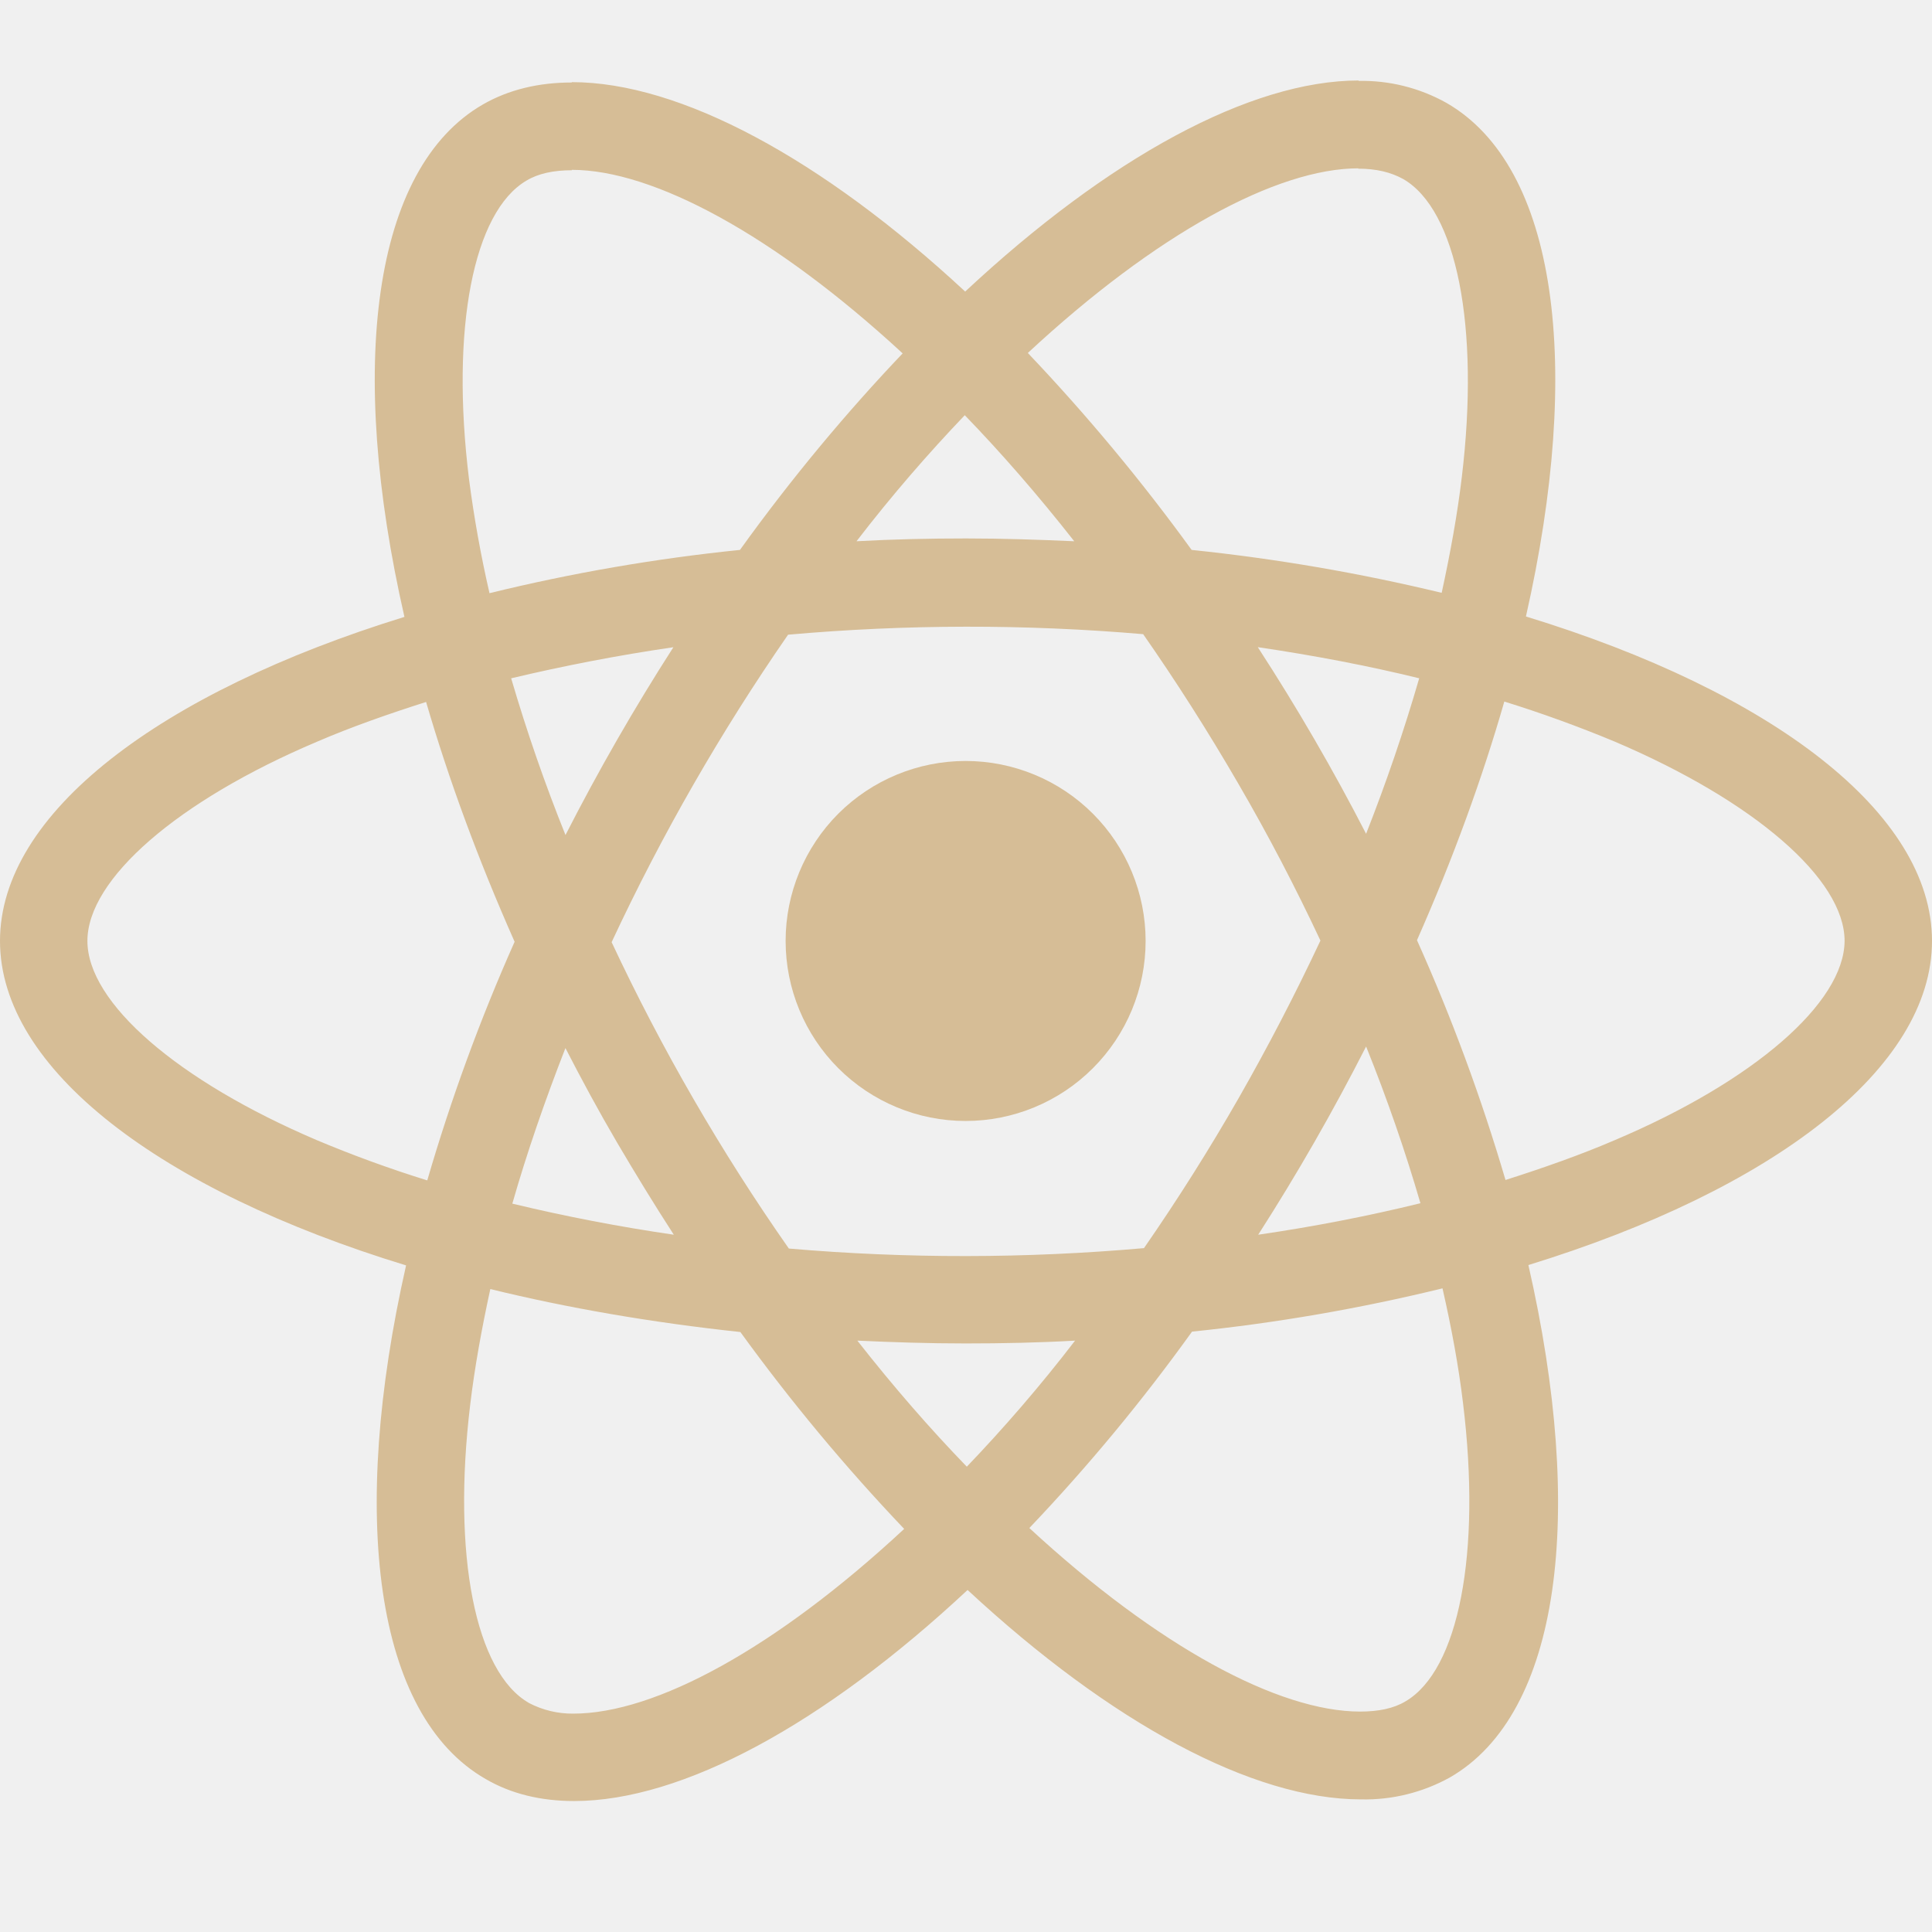
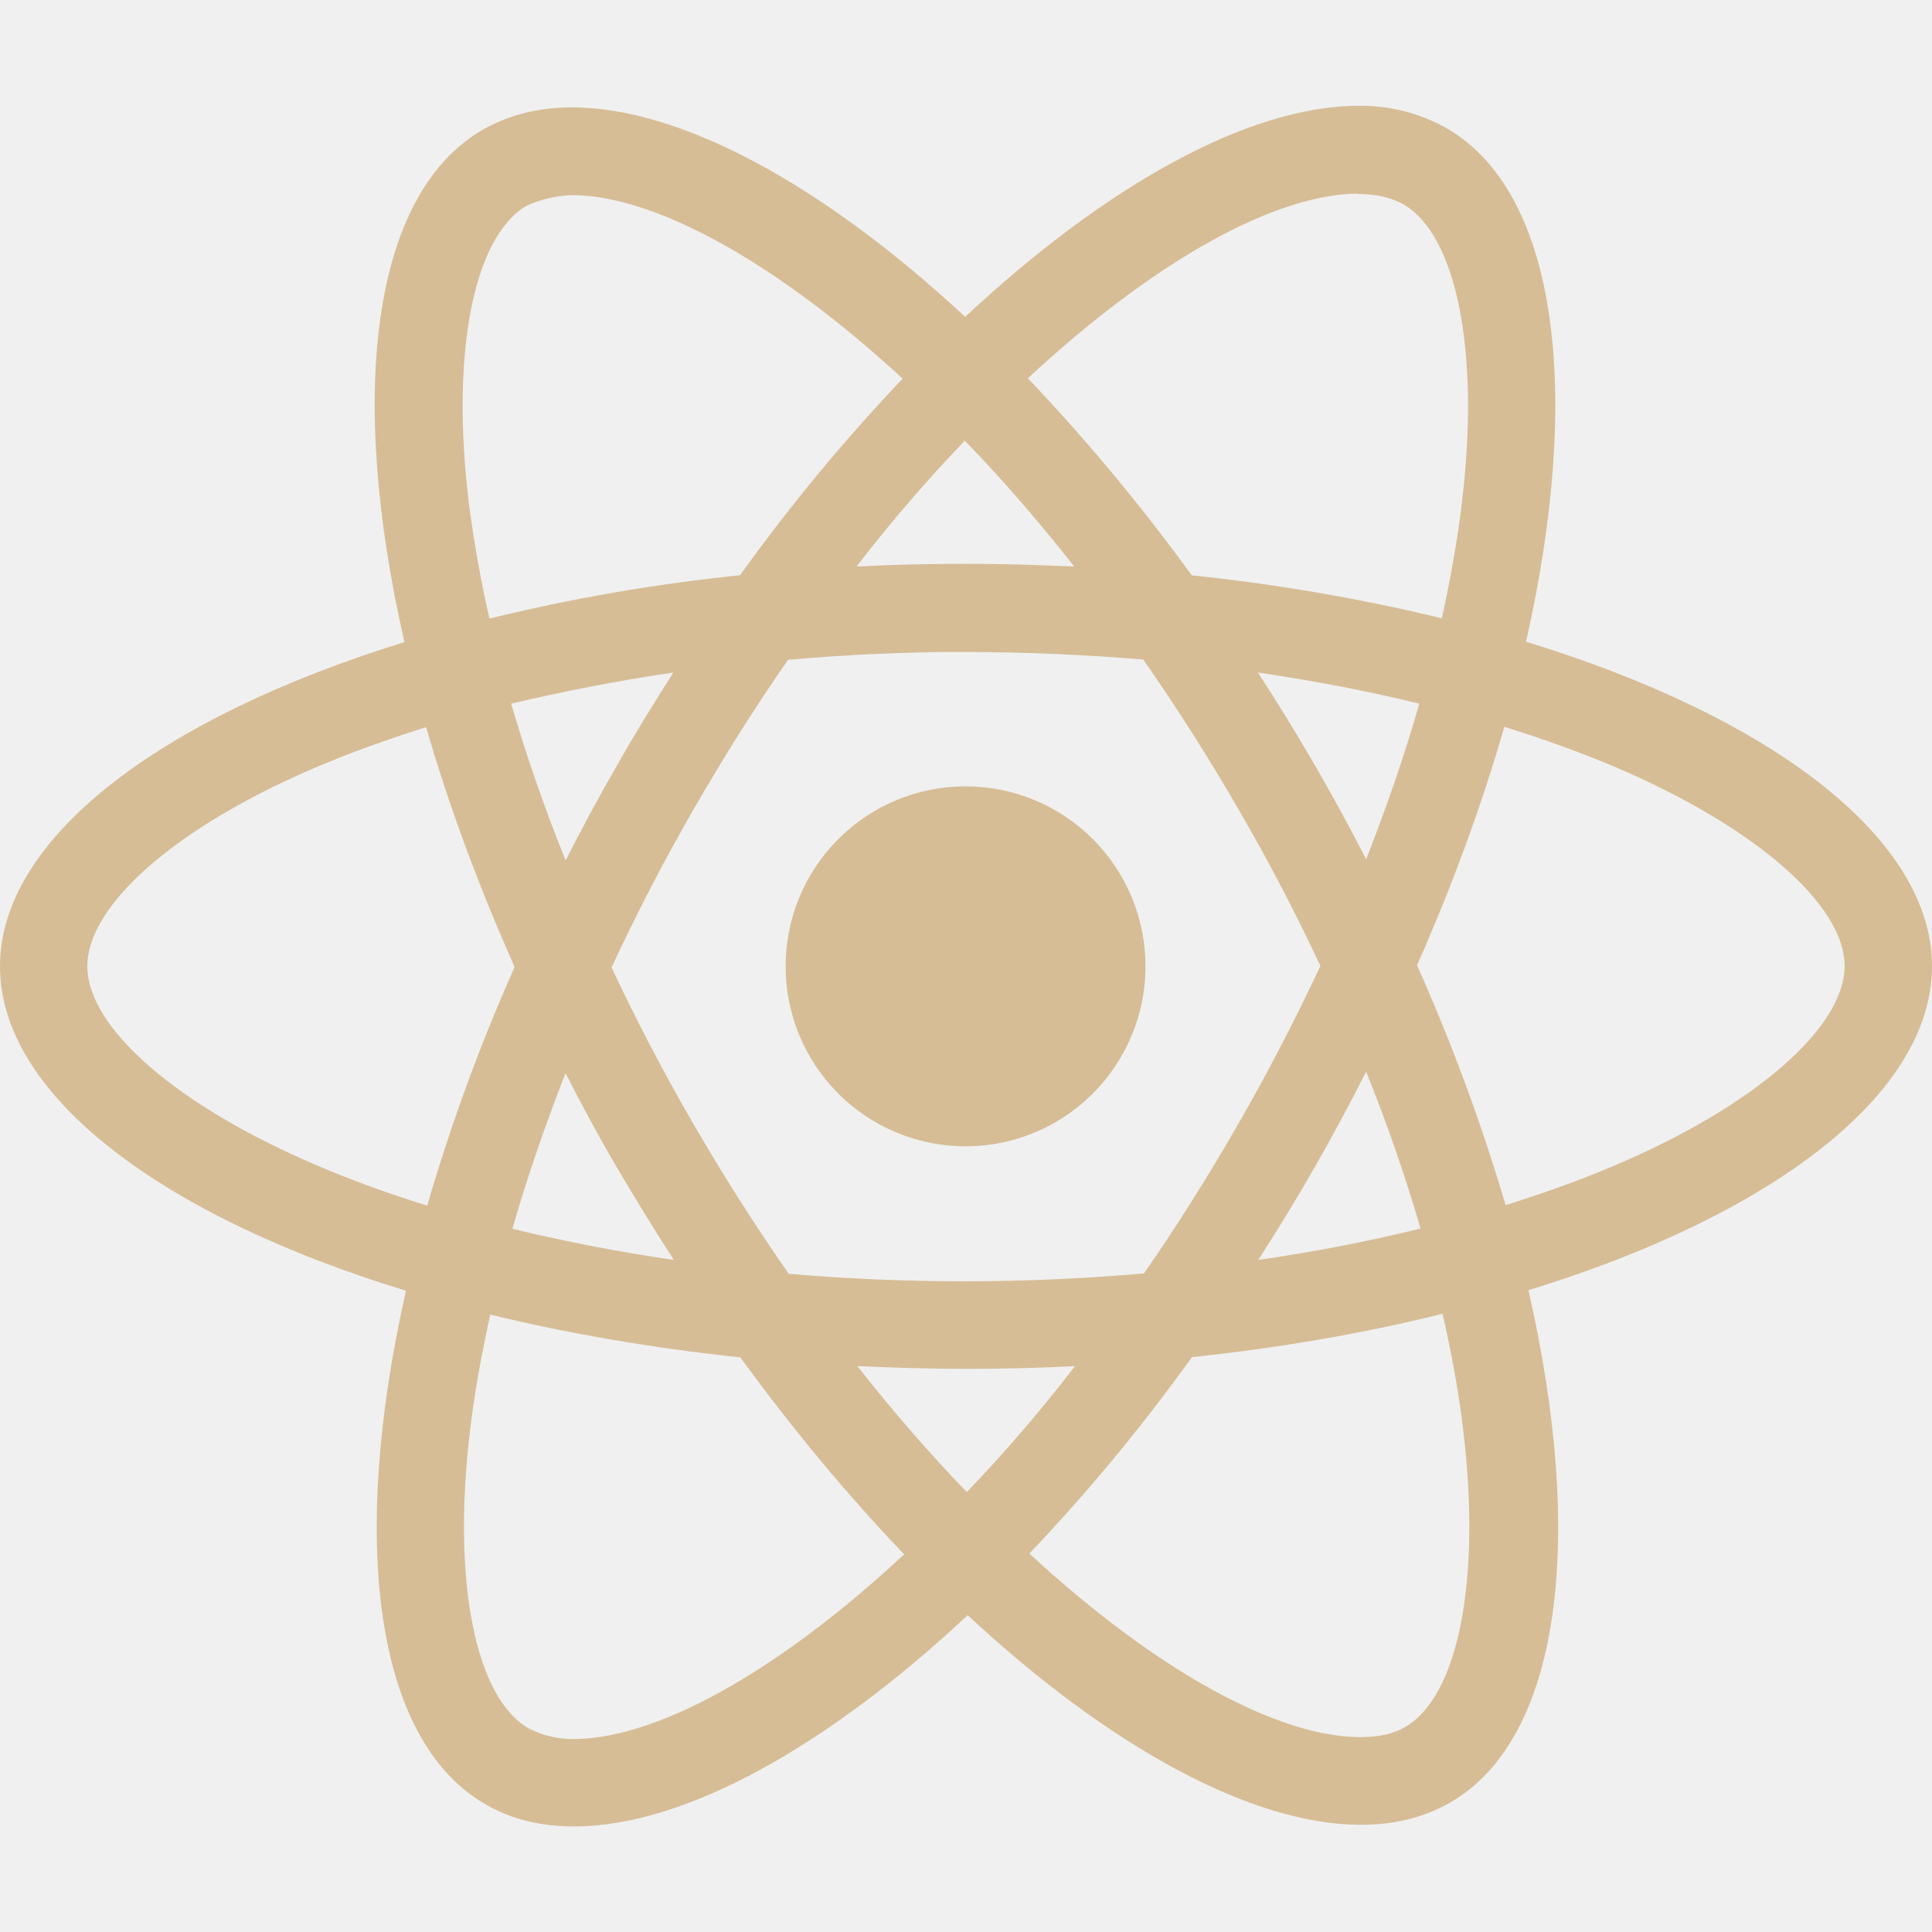
<svg xmlns="http://www.w3.org/2000/svg" width="33" height="33" viewBox="0 0 33 33" fill="none">
-   <g clip-path="url(#clip0_232_768)">
-     <mask id="mask0_232_768" style="mask-type:luminance" maskUnits="userSpaceOnUse" x="0" y="0" width="33" height="33">
-       <path d="M0 0H33V33H0V0Z" fill="white" />
-     </mask>
-     <g mask="url(#mask0_232_768)">
-       <path d="M33 16.072C33 13.886 30.262 11.814 26.064 10.53C27.034 6.252 26.604 2.848 24.706 1.757C24.246 1.5 23.726 1.37 23.199 1.382V2.881C23.508 2.881 23.757 2.942 23.966 3.057C24.881 3.582 25.278 5.578 24.969 8.148C24.894 8.781 24.773 9.446 24.625 10.126C23.219 9.787 21.792 9.542 20.354 9.393C19.497 8.211 18.562 7.087 17.556 6.029C19.749 3.992 21.808 2.875 23.207 2.875V1.375C21.357 1.375 18.935 2.694 16.486 4.98C14.039 2.709 11.616 1.403 9.767 1.403V2.901C11.159 2.901 13.225 4.012 15.418 6.036C14.476 7.026 13.534 8.148 12.639 9.393C11.198 9.54 9.768 9.787 8.361 10.132C8.213 9.489 8.096 8.838 8.011 8.183C7.694 5.611 8.085 3.615 8.994 3.084C9.195 2.963 9.457 2.908 9.767 2.908V1.409C9.203 1.409 8.69 1.53 8.247 1.785C6.357 2.875 5.933 6.271 6.908 10.537C2.724 11.829 0 13.893 0 16.072C0 18.259 2.738 20.331 6.936 21.614C5.966 25.893 6.396 29.297 8.294 30.386C8.731 30.642 9.243 30.763 9.806 30.763C11.657 30.763 14.079 29.444 16.527 27.158C18.975 29.43 21.396 30.735 23.247 30.735C23.778 30.747 24.302 30.617 24.767 30.359C26.657 29.27 27.081 25.873 26.106 21.608C30.276 20.324 33 18.252 33 16.072ZM24.241 11.586C23.98 12.485 23.677 13.371 23.334 14.242C22.772 13.149 22.154 12.085 21.484 11.054C22.44 11.195 23.361 11.37 24.243 11.586H24.241ZM21.161 18.75C20.658 19.629 20.117 20.486 19.54 21.319C17.522 21.497 15.492 21.5 13.474 21.326C12.316 19.672 11.303 17.921 10.447 16.093C11.302 14.26 12.31 12.503 13.461 10.841C15.479 10.662 17.508 10.659 19.526 10.832C20.085 11.633 20.631 12.488 21.154 13.39C21.666 14.27 22.131 15.164 22.554 16.066C22.126 16.978 21.661 17.874 21.161 18.75ZM23.334 17.875C23.697 18.776 24.008 19.678 24.262 20.552C23.382 20.768 22.452 20.95 21.491 21.09C22.159 20.049 22.773 18.977 23.334 17.875ZM16.514 25.052C15.888 24.406 15.262 23.687 14.644 22.899C15.249 22.927 15.867 22.947 16.493 22.947C17.126 22.947 17.751 22.934 18.363 22.899C17.758 23.687 17.133 24.406 16.514 25.052ZM11.509 21.09C10.582 20.955 9.661 20.778 8.751 20.559C8.999 19.691 9.309 18.796 9.658 17.902C9.934 18.439 10.225 18.978 10.541 19.517C10.857 20.054 11.179 20.58 11.509 21.09ZM16.479 7.092C17.105 7.739 17.731 8.458 18.349 9.245C17.744 9.218 17.126 9.197 16.5 9.197C15.867 9.197 15.242 9.211 14.63 9.245C15.235 8.458 15.861 7.739 16.479 7.092ZM11.502 11.055C10.835 12.093 10.22 13.164 9.659 14.263C9.306 13.386 8.997 12.493 8.731 11.586C9.611 11.377 10.541 11.195 11.502 11.055ZM5.415 19.476C3.033 18.461 1.493 17.128 1.493 16.072C1.493 15.016 3.033 13.677 5.415 12.669C5.992 12.42 6.625 12.198 7.278 11.99C7.662 13.307 8.166 14.68 8.79 16.086C8.201 17.409 7.703 18.771 7.298 20.162C6.66 19.964 6.031 19.735 5.415 19.476ZM9.034 29.087C8.119 28.564 7.722 26.565 8.031 23.997C8.106 23.364 8.227 22.697 8.375 22.018C9.692 22.341 11.132 22.59 12.646 22.752C13.503 23.934 14.438 25.058 15.444 26.115C13.251 28.153 11.193 29.27 9.793 29.27C9.529 29.273 9.268 29.21 9.034 29.088V29.087ZM24.989 23.962C25.305 26.532 24.915 28.53 24.006 29.061C23.805 29.182 23.543 29.235 23.233 29.235C21.84 29.235 19.775 28.126 17.582 26.1C18.584 25.047 19.513 23.926 20.361 22.745C21.802 22.598 23.232 22.35 24.639 22.006C24.794 22.685 24.914 23.337 24.989 23.962ZM27.578 19.476C27.001 19.724 26.368 19.947 25.715 20.155C25.304 18.757 24.799 17.388 24.203 16.059C24.822 14.66 25.318 13.295 25.695 11.983C26.335 12.182 26.966 12.411 27.585 12.669C29.967 13.684 31.507 15.016 31.507 16.072C31.5 17.128 29.96 18.468 27.578 19.476Z" fill="#D6BD96" />
-       <path d="M16.493 19.147C17.308 19.147 18.091 18.823 18.667 18.246C19.244 17.67 19.568 16.888 19.568 16.072C19.568 15.257 19.244 14.475 18.667 13.898C18.091 13.322 17.308 12.998 16.493 12.998C15.678 12.998 14.896 13.322 14.319 13.898C13.743 14.475 13.419 15.257 13.419 16.072C13.419 16.888 13.743 17.67 14.319 18.246C14.896 18.823 15.678 19.147 16.493 19.147Z" fill="#D6BD96" />
-     </g>
-   </g>
-   <defs>
-     <clipPath id="clip0_232_768">
-       <rect width="33" height="33" fill="white" />
-     </clipPath>
-   </defs>
+   <path d="M19.566 16.506C19.566 17.321 19.242 18.102 18.666 18.679C18.09 19.256 17.308 19.58 16.493 19.58C15.678 19.58 14.896 19.256 14.319 18.68C13.742 18.103 13.419 17.321 13.419 16.506C13.419 15.69 13.742 14.909 14.319 14.332C14.895 13.755 15.677 13.431 16.492 13.431C17.307 13.431 18.089 13.755 18.666 14.332C19.242 14.908 19.566 15.69 19.566 16.506ZM23.207 1.807C21.357 1.807 18.935 3.127 16.486 5.412C14.039 3.139 11.616 1.834 9.767 1.834C9.203 1.834 8.69 1.962 8.246 2.216C6.355 3.307 5.932 6.704 6.908 10.968C2.723 12.261 0 14.328 0 16.506C0 18.692 2.736 20.764 6.934 22.047C5.966 26.327 6.398 29.73 8.293 30.819C8.733 31.076 9.241 31.197 9.808 31.197C11.657 31.197 14.08 29.877 16.529 27.589C18.976 29.864 21.399 31.169 23.248 31.169C23.812 31.169 24.325 31.045 24.769 30.79C26.659 29.701 27.083 26.304 26.107 22.038C30.277 20.757 33 18.686 33 16.506C33 14.319 30.264 12.247 26.066 10.961C27.034 6.685 26.602 3.279 24.707 2.189C24.249 1.931 23.733 1.8 23.207 1.807ZM23.2 3.305V3.314C23.51 3.314 23.759 3.374 23.968 3.488C24.883 4.014 25.281 6.011 24.971 8.581C24.897 9.214 24.776 9.881 24.628 10.561C23.222 10.221 21.794 9.976 20.355 9.827C19.499 8.645 18.564 7.521 17.557 6.462C19.746 4.427 21.802 3.311 23.202 3.307L23.2 3.305ZM9.767 3.333C11.158 3.333 13.223 4.444 15.418 6.468C14.475 7.458 13.534 8.581 12.64 9.826C11.198 9.973 9.768 10.22 8.36 10.566C8.212 9.921 8.096 9.269 8.011 8.613C7.694 6.044 8.085 4.048 8.992 3.516C9.254 3.392 9.543 3.34 9.767 3.333ZM16.479 7.527C17.105 8.17 17.731 8.891 18.349 9.677C17.744 9.65 17.126 9.63 16.5 9.63C15.867 9.63 15.242 9.644 14.63 9.677C15.235 8.891 15.861 8.172 16.479 7.527ZM16.5 11.137C17.517 11.137 18.531 11.184 19.528 11.265C20.086 12.066 20.631 12.919 21.154 13.823C21.666 14.703 22.131 15.597 22.554 16.499C22.131 17.399 21.666 18.3 21.161 19.18C20.639 20.087 20.098 20.951 19.539 21.751C17.52 21.928 15.491 21.93 13.472 21.758C12.895 20.928 12.352 20.075 11.846 19.201C11.334 18.32 10.869 17.427 10.446 16.525C10.871 15.609 11.335 14.713 11.839 13.838C12.361 12.931 12.902 12.07 13.461 11.27C14.472 11.18 15.486 11.135 16.5 11.135V11.137ZM11.502 11.487C11.172 12.005 10.842 12.536 10.534 13.082C10.225 13.618 9.936 14.157 9.661 14.696C9.296 13.794 8.987 12.895 8.731 12.019C9.611 11.813 10.539 11.628 11.502 11.487ZM21.484 11.487C22.44 11.628 23.361 11.803 24.243 12.019C23.995 12.888 23.686 13.782 23.335 14.677C22.774 13.582 22.157 12.518 21.486 11.487H21.484ZM25.696 12.415C26.361 12.621 26.994 12.851 27.587 13.1C29.968 14.117 31.508 15.448 31.508 16.504C31.501 17.56 29.961 18.897 27.58 19.907C27.002 20.155 26.37 20.378 25.717 20.585C25.304 19.187 24.798 17.819 24.204 16.488C24.823 15.089 25.318 13.724 25.696 12.412V12.415ZM7.278 12.42C7.66 13.74 8.165 15.111 8.79 16.518C8.2 17.841 7.702 19.203 7.297 20.593C6.632 20.387 5.999 20.156 5.413 19.906C3.032 18.892 1.492 17.56 1.492 16.504C1.492 15.448 3.032 14.109 5.413 13.1C5.991 12.852 6.623 12.629 7.278 12.42ZM23.335 18.305C23.7 19.209 24.009 20.109 24.265 20.984C23.385 21.2 22.455 21.383 21.493 21.52C22.163 20.481 22.777 19.408 23.335 18.305ZM9.661 18.333C9.936 18.872 10.225 19.41 10.541 19.948C10.857 20.485 11.18 21.01 11.51 21.52C10.583 21.386 9.663 21.209 8.752 20.989C8.999 20.123 9.31 19.227 9.659 18.331L9.661 18.333ZM24.64 22.44C24.794 23.118 24.915 23.771 24.989 24.397C25.305 26.965 24.915 28.962 24.008 29.495C23.805 29.619 23.543 29.671 23.233 29.671C21.842 29.671 19.777 28.561 17.582 26.536C18.525 25.546 19.466 24.424 20.36 23.181C21.882 23.019 23.321 22.77 24.64 22.44ZM8.374 22.454C9.694 22.776 11.132 23.024 12.646 23.185C13.553 24.43 14.495 25.56 15.444 26.549C13.251 28.588 11.193 29.704 9.793 29.704C9.528 29.706 9.267 29.644 9.032 29.523C8.117 29 7.719 27.001 8.029 24.431C8.103 23.799 8.225 23.133 8.374 22.454ZM14.644 23.334C15.249 23.361 15.867 23.381 16.493 23.381C17.126 23.381 17.751 23.367 18.363 23.334C17.758 24.12 17.133 24.839 16.514 25.486C15.888 24.839 15.262 24.12 14.644 23.334Z" fill="#D6BD96" />
</svg>
